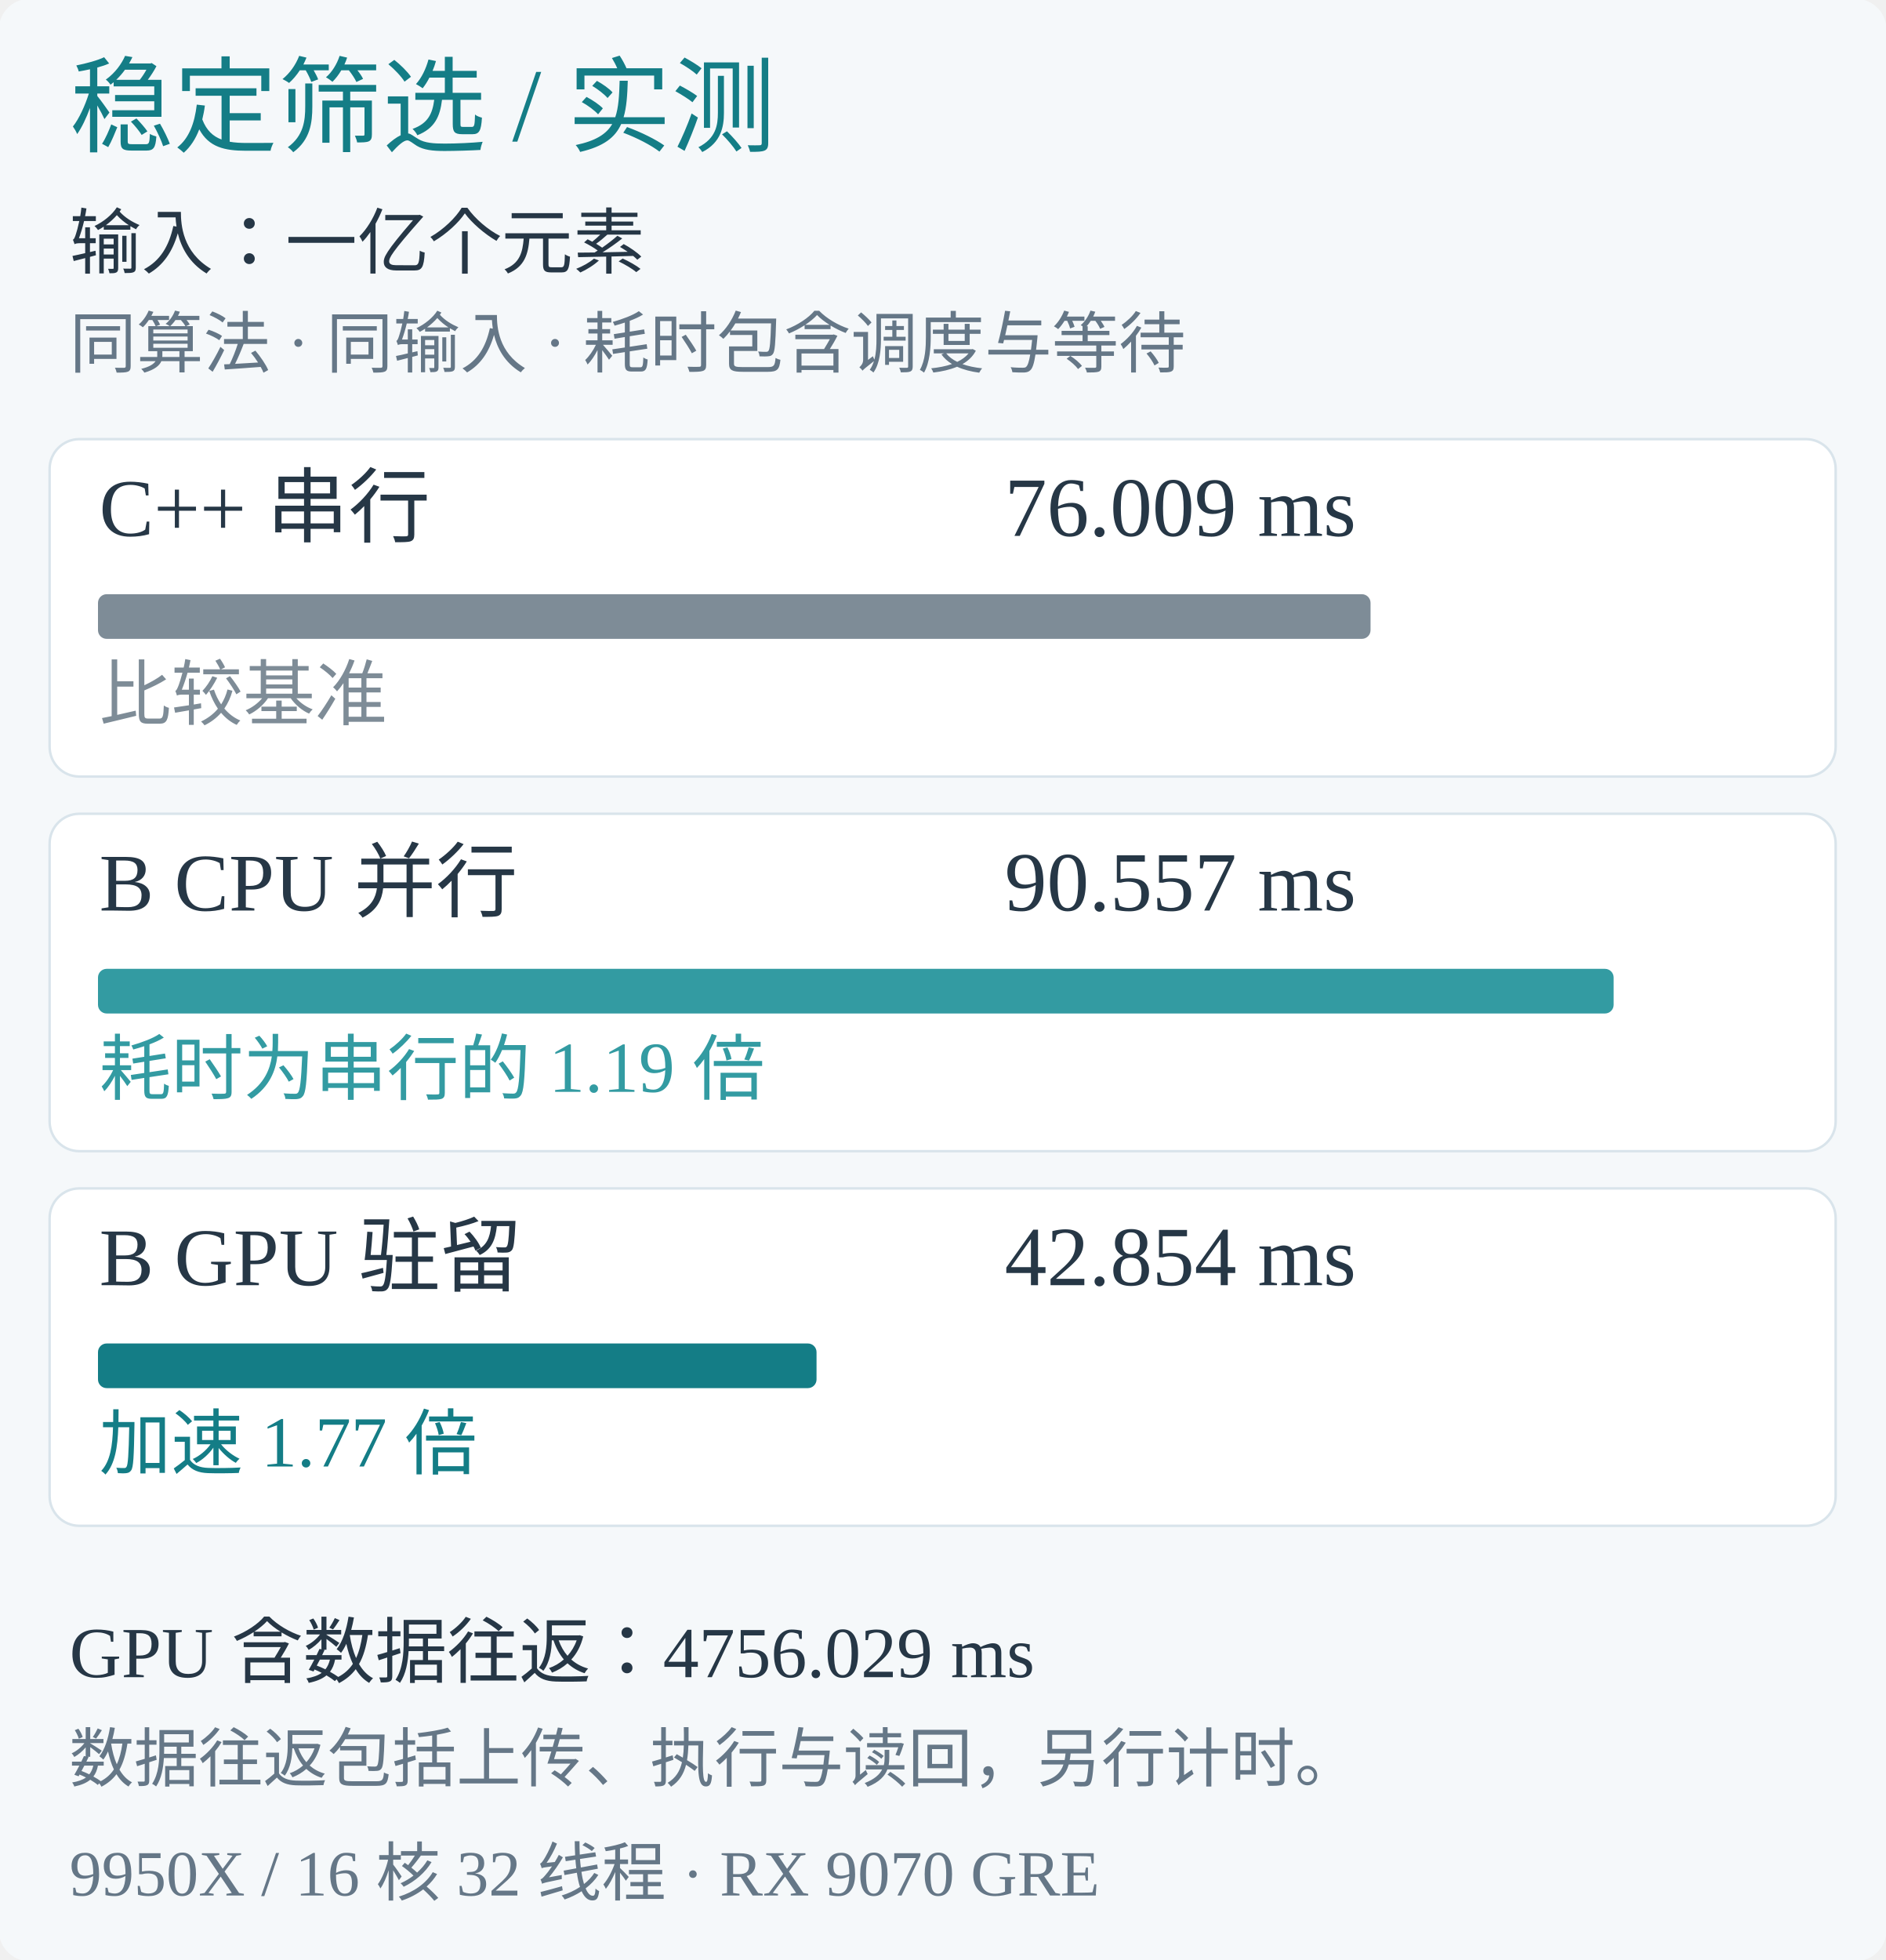
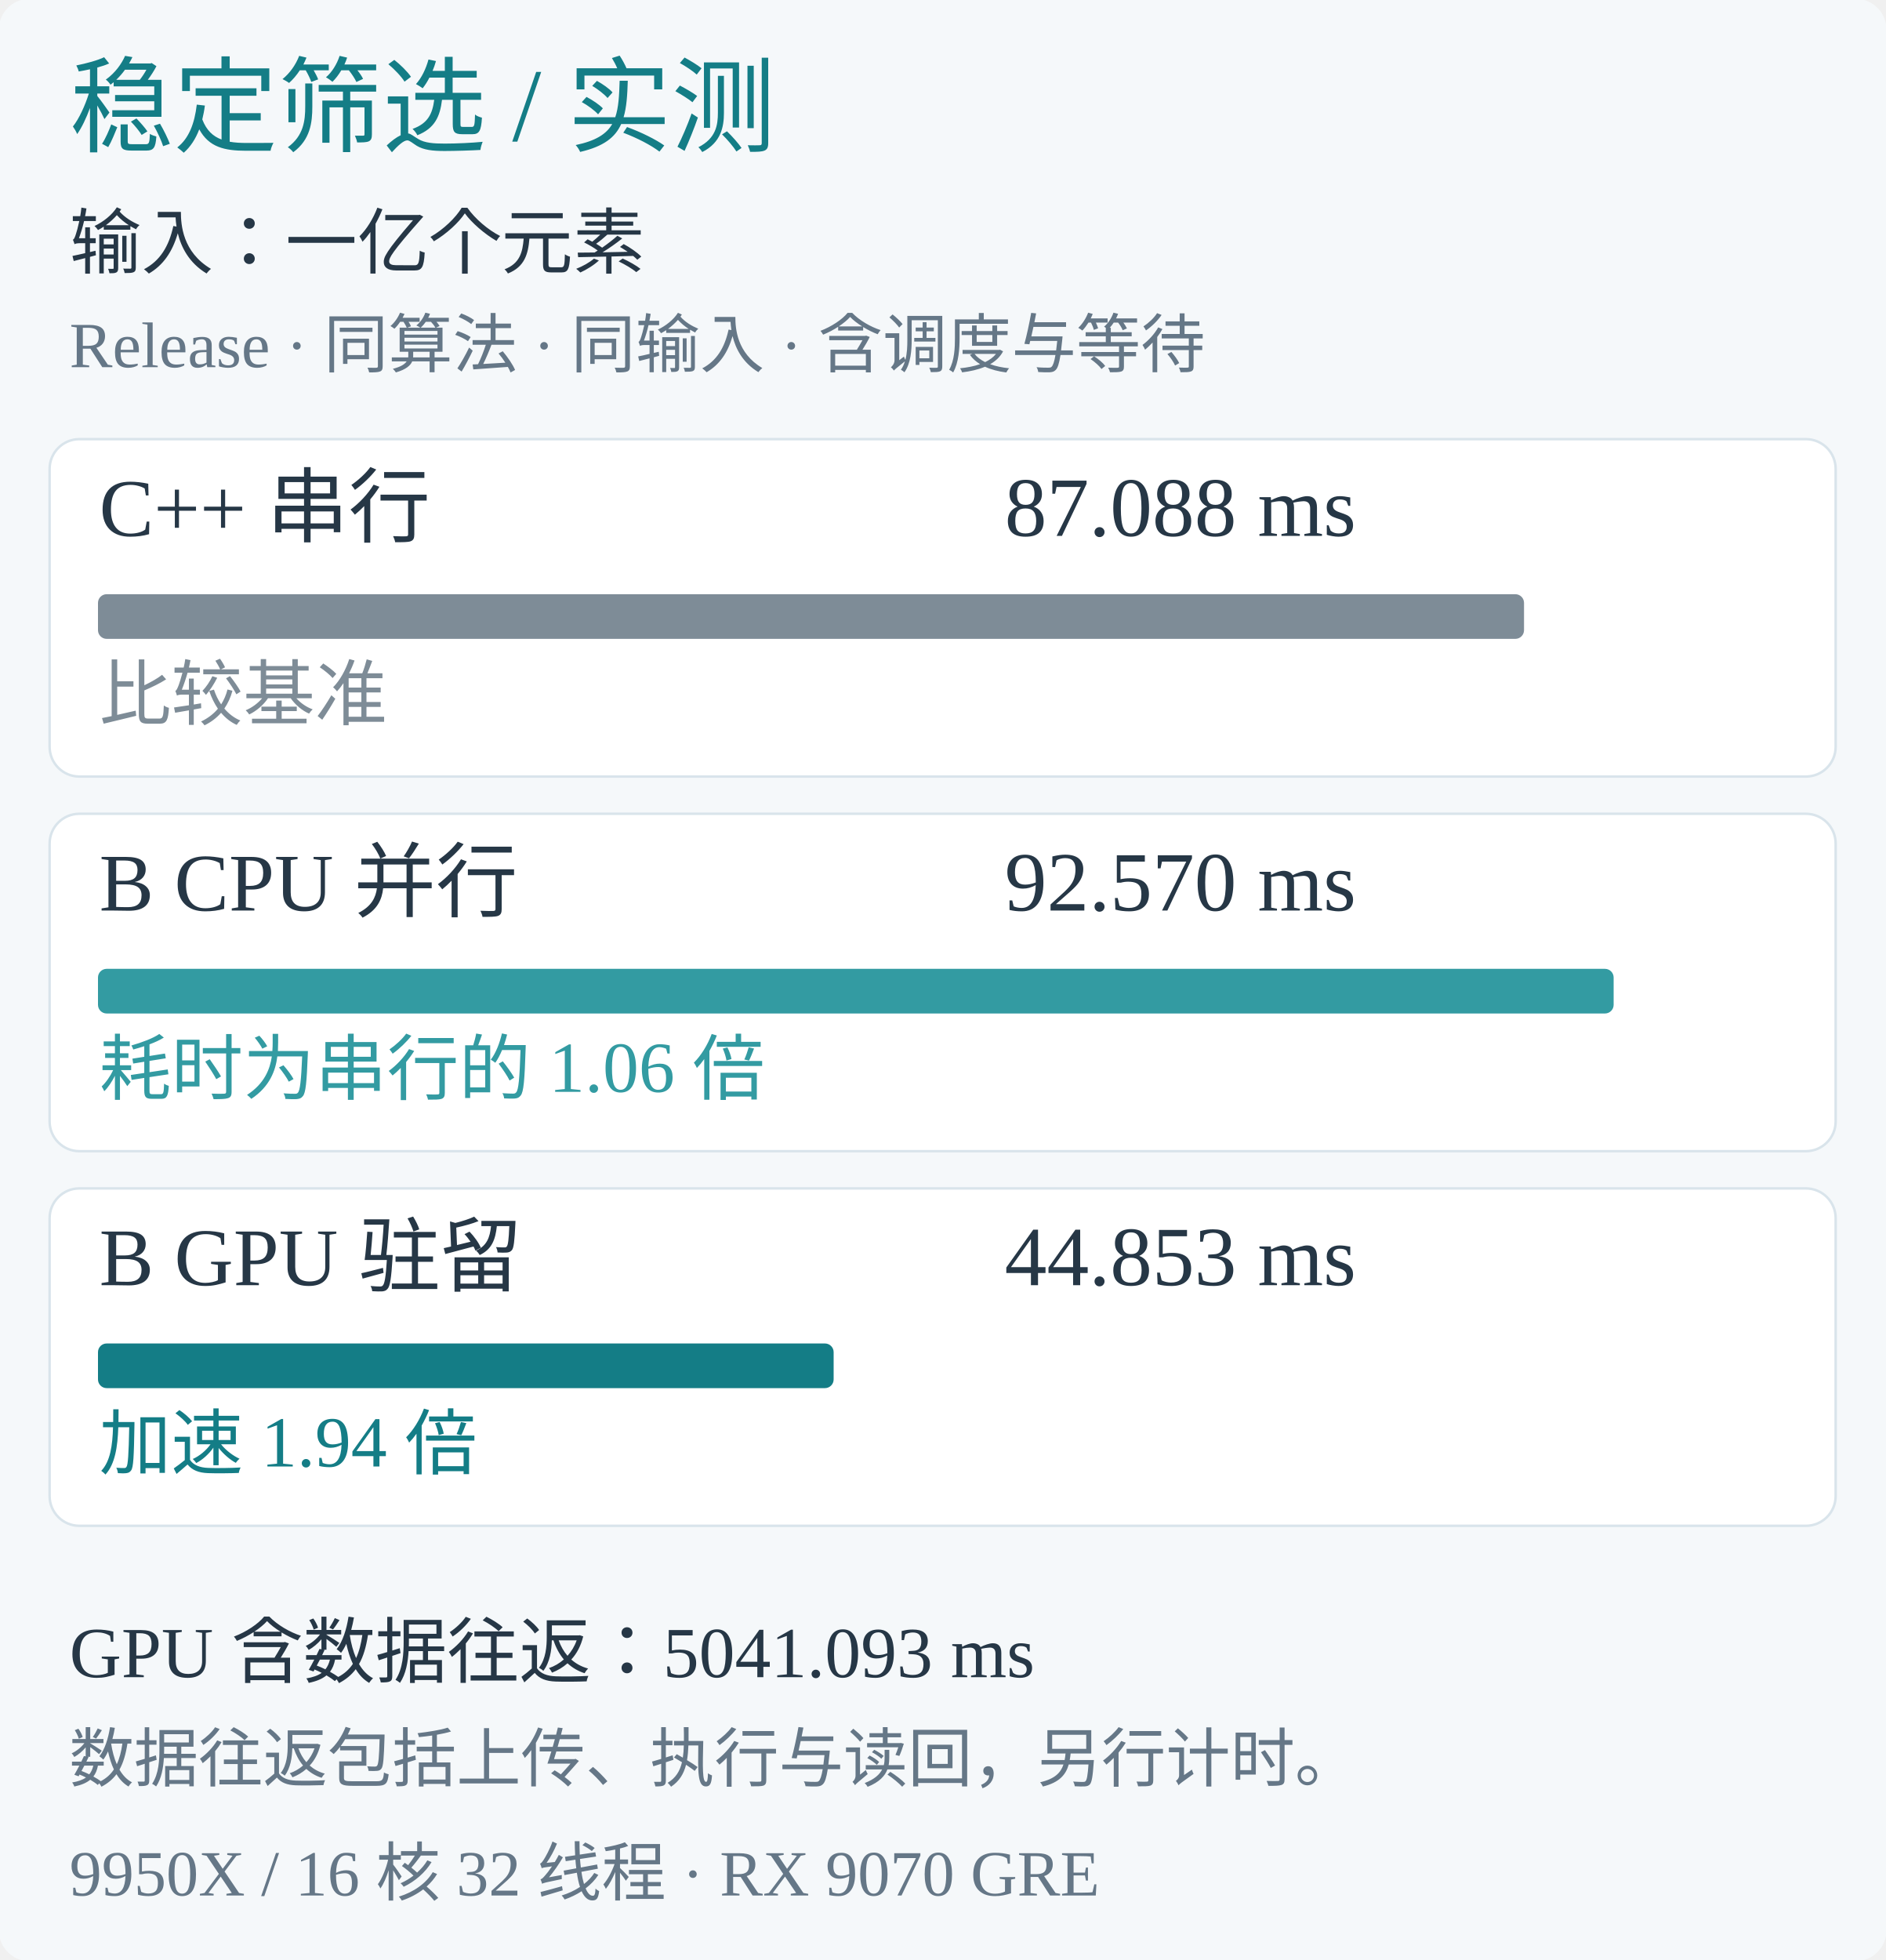
<svg xmlns="http://www.w3.org/2000/svg" width="760" height="790">
  <rect x="0" y="0" width="760" height="790" rx="12" fill="#f5f8fa" stroke="#f5f8fa" />
  <text x="28" y="58" font-size="42" fill="#147d86">稳定筛选 / 实测</text>
  <text x="28" y="108" font-size="29" fill="#263746">输入：一亿个元素</text>
-   <text x="28" y="148" font-size="27" fill="#657787">同算法 · 同输入 · 耗时包含调度与等待</text>
+   <text x="28" y="148" font-size="26" fill="#657787">Release · 同算法 · 同输入 · 含调度与等待</text>
  <rect x="20" y="177" width="720" height="136" rx="12" fill="#ffffff" stroke="#d9e4eb" />
  <text x="40" y="216" font-size="33" fill="#263746">C++ 串行</text>
-   <text x="405" y="216" font-size="34" fill="#263746">76.009 ms</text>
-   <rect x="40" y="240" width="512.003" height="17" rx="3" fill="#7e8c97" stroke="#7e8c97" />
+   <text x="405" y="216" font-size="34" fill="#263746">87.088 ms</text>
+   <rect x="40" y="240" width="573.876" height="17" rx="3" fill="#7e8c97" stroke="#7e8c97" />
  <text x="40" y="290" font-size="29" fill="#7e8c97">比较基准</text>
  <rect x="20" y="328" width="720" height="136" rx="12" fill="#ffffff" stroke="#d9e4eb" />
  <text x="40" y="367" font-size="33" fill="#263746">B CPU 并行</text>
-   <text x="405" y="367" font-size="34" fill="#263746">90.557 ms</text>
+   <text x="405" y="367" font-size="34" fill="#263746">92.570 ms</text>
  <rect x="40" y="391" width="610.0" height="17" rx="3" fill="#339ba2" stroke="#339ba2" />
-   <text x="40" y="441" font-size="29" fill="#339ba2">耗时为串行的 1.19 倍</text>
+   <text x="40" y="441" font-size="29" fill="#339ba2">耗时为串行的 1.06 倍</text>
  <rect x="20" y="479" width="720" height="136" rx="12" fill="#ffffff" stroke="#d9e4eb" />
  <text x="40" y="518" font-size="33" fill="#263746">B GPU 驻留</text>
-   <text x="405" y="518" font-size="34" fill="#263746">42.854 ms</text>
-   <rect x="40" y="542" width="288.669" height="17" rx="3" fill="#147d86" stroke="#147d86" />
-   <text x="40" y="592" font-size="29" fill="#147d86">加速 1.77 倍</text>
-   <text x="28" y="676" font-size="29" fill="#263746">GPU 含数据往返：4756.029 ms</text>
+   <text x="405" y="518" font-size="34" fill="#263746">44.853 ms</text>
+   <rect x="40" y="542" width="295.561" height="17" rx="3" fill="#147d86" stroke="#147d86" />
+   <text x="40" y="592" font-size="29" fill="#147d86">加速 1.94 倍</text>
+   <text x="28" y="676" font-size="29" fill="#263746">GPU 含数据往返：5041.093 ms</text>
  <text x="28" y="718" font-size="26" fill="#657787">数据往返包括上传、执行与读回，另行计时。</text>
  <text x="28" y="764" font-size="26" fill="#657787">9950X / 16 核 32 线程 · RX 9070 GRE</text>
</svg>
